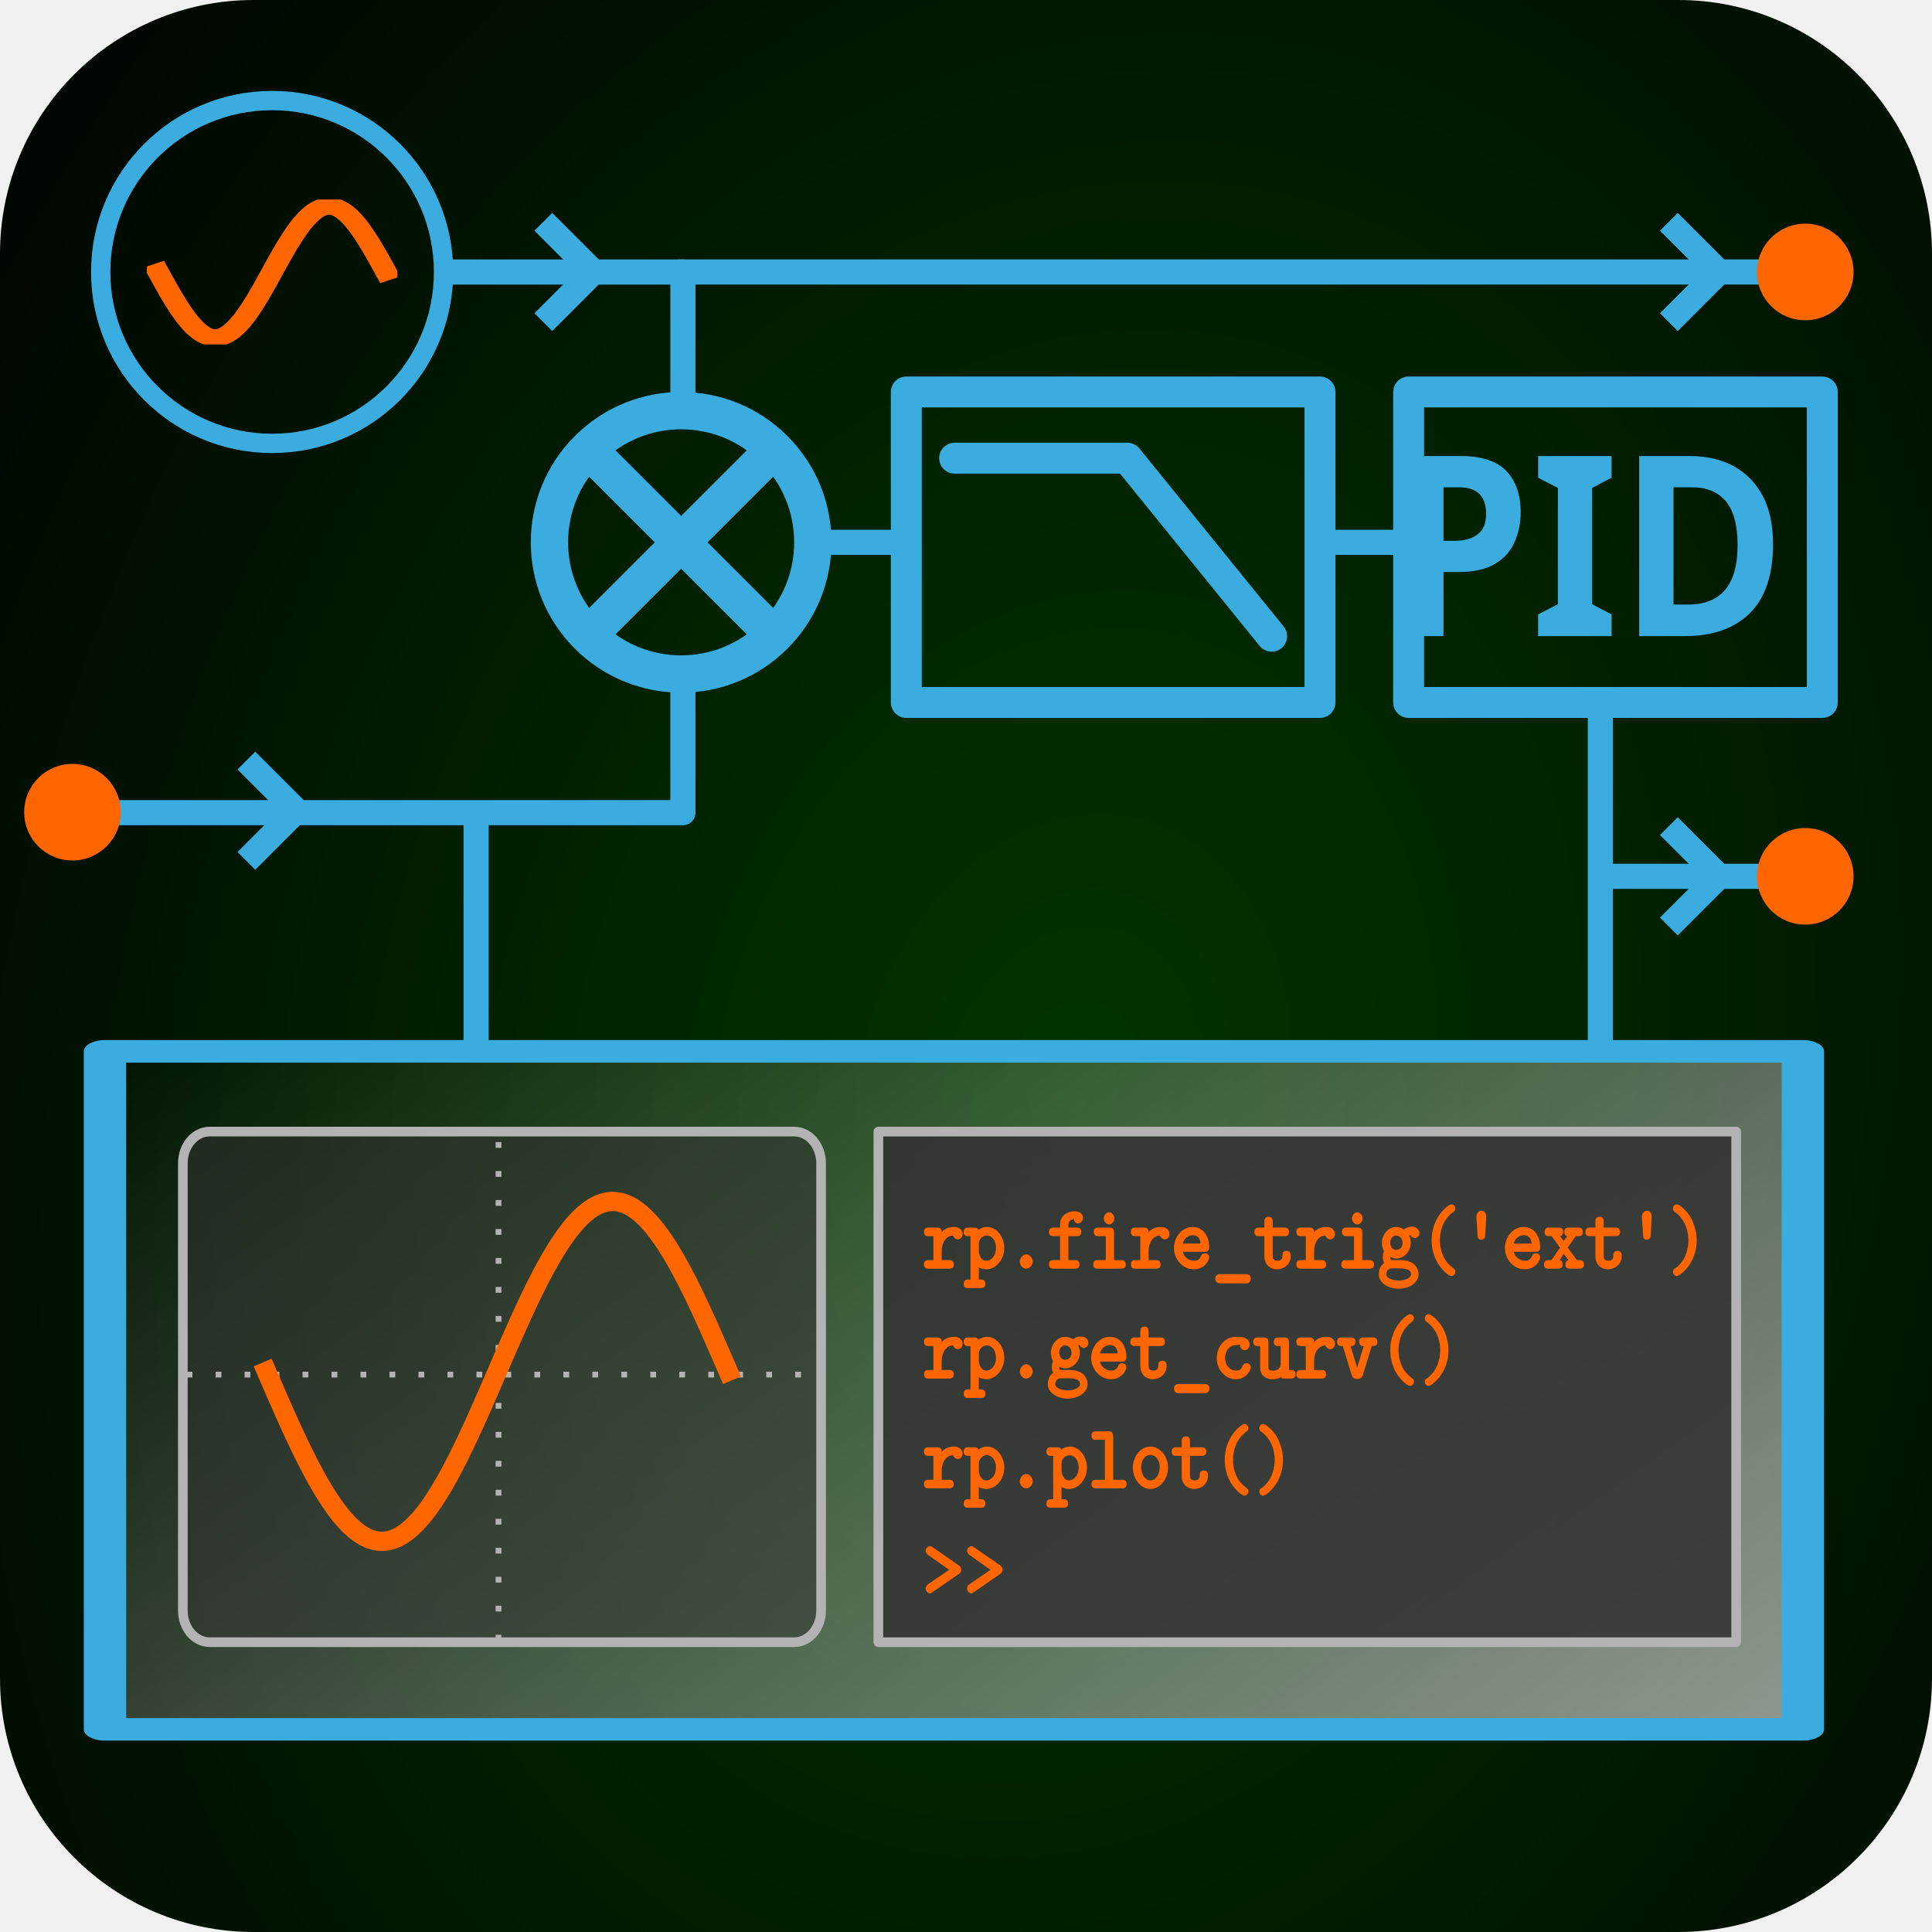
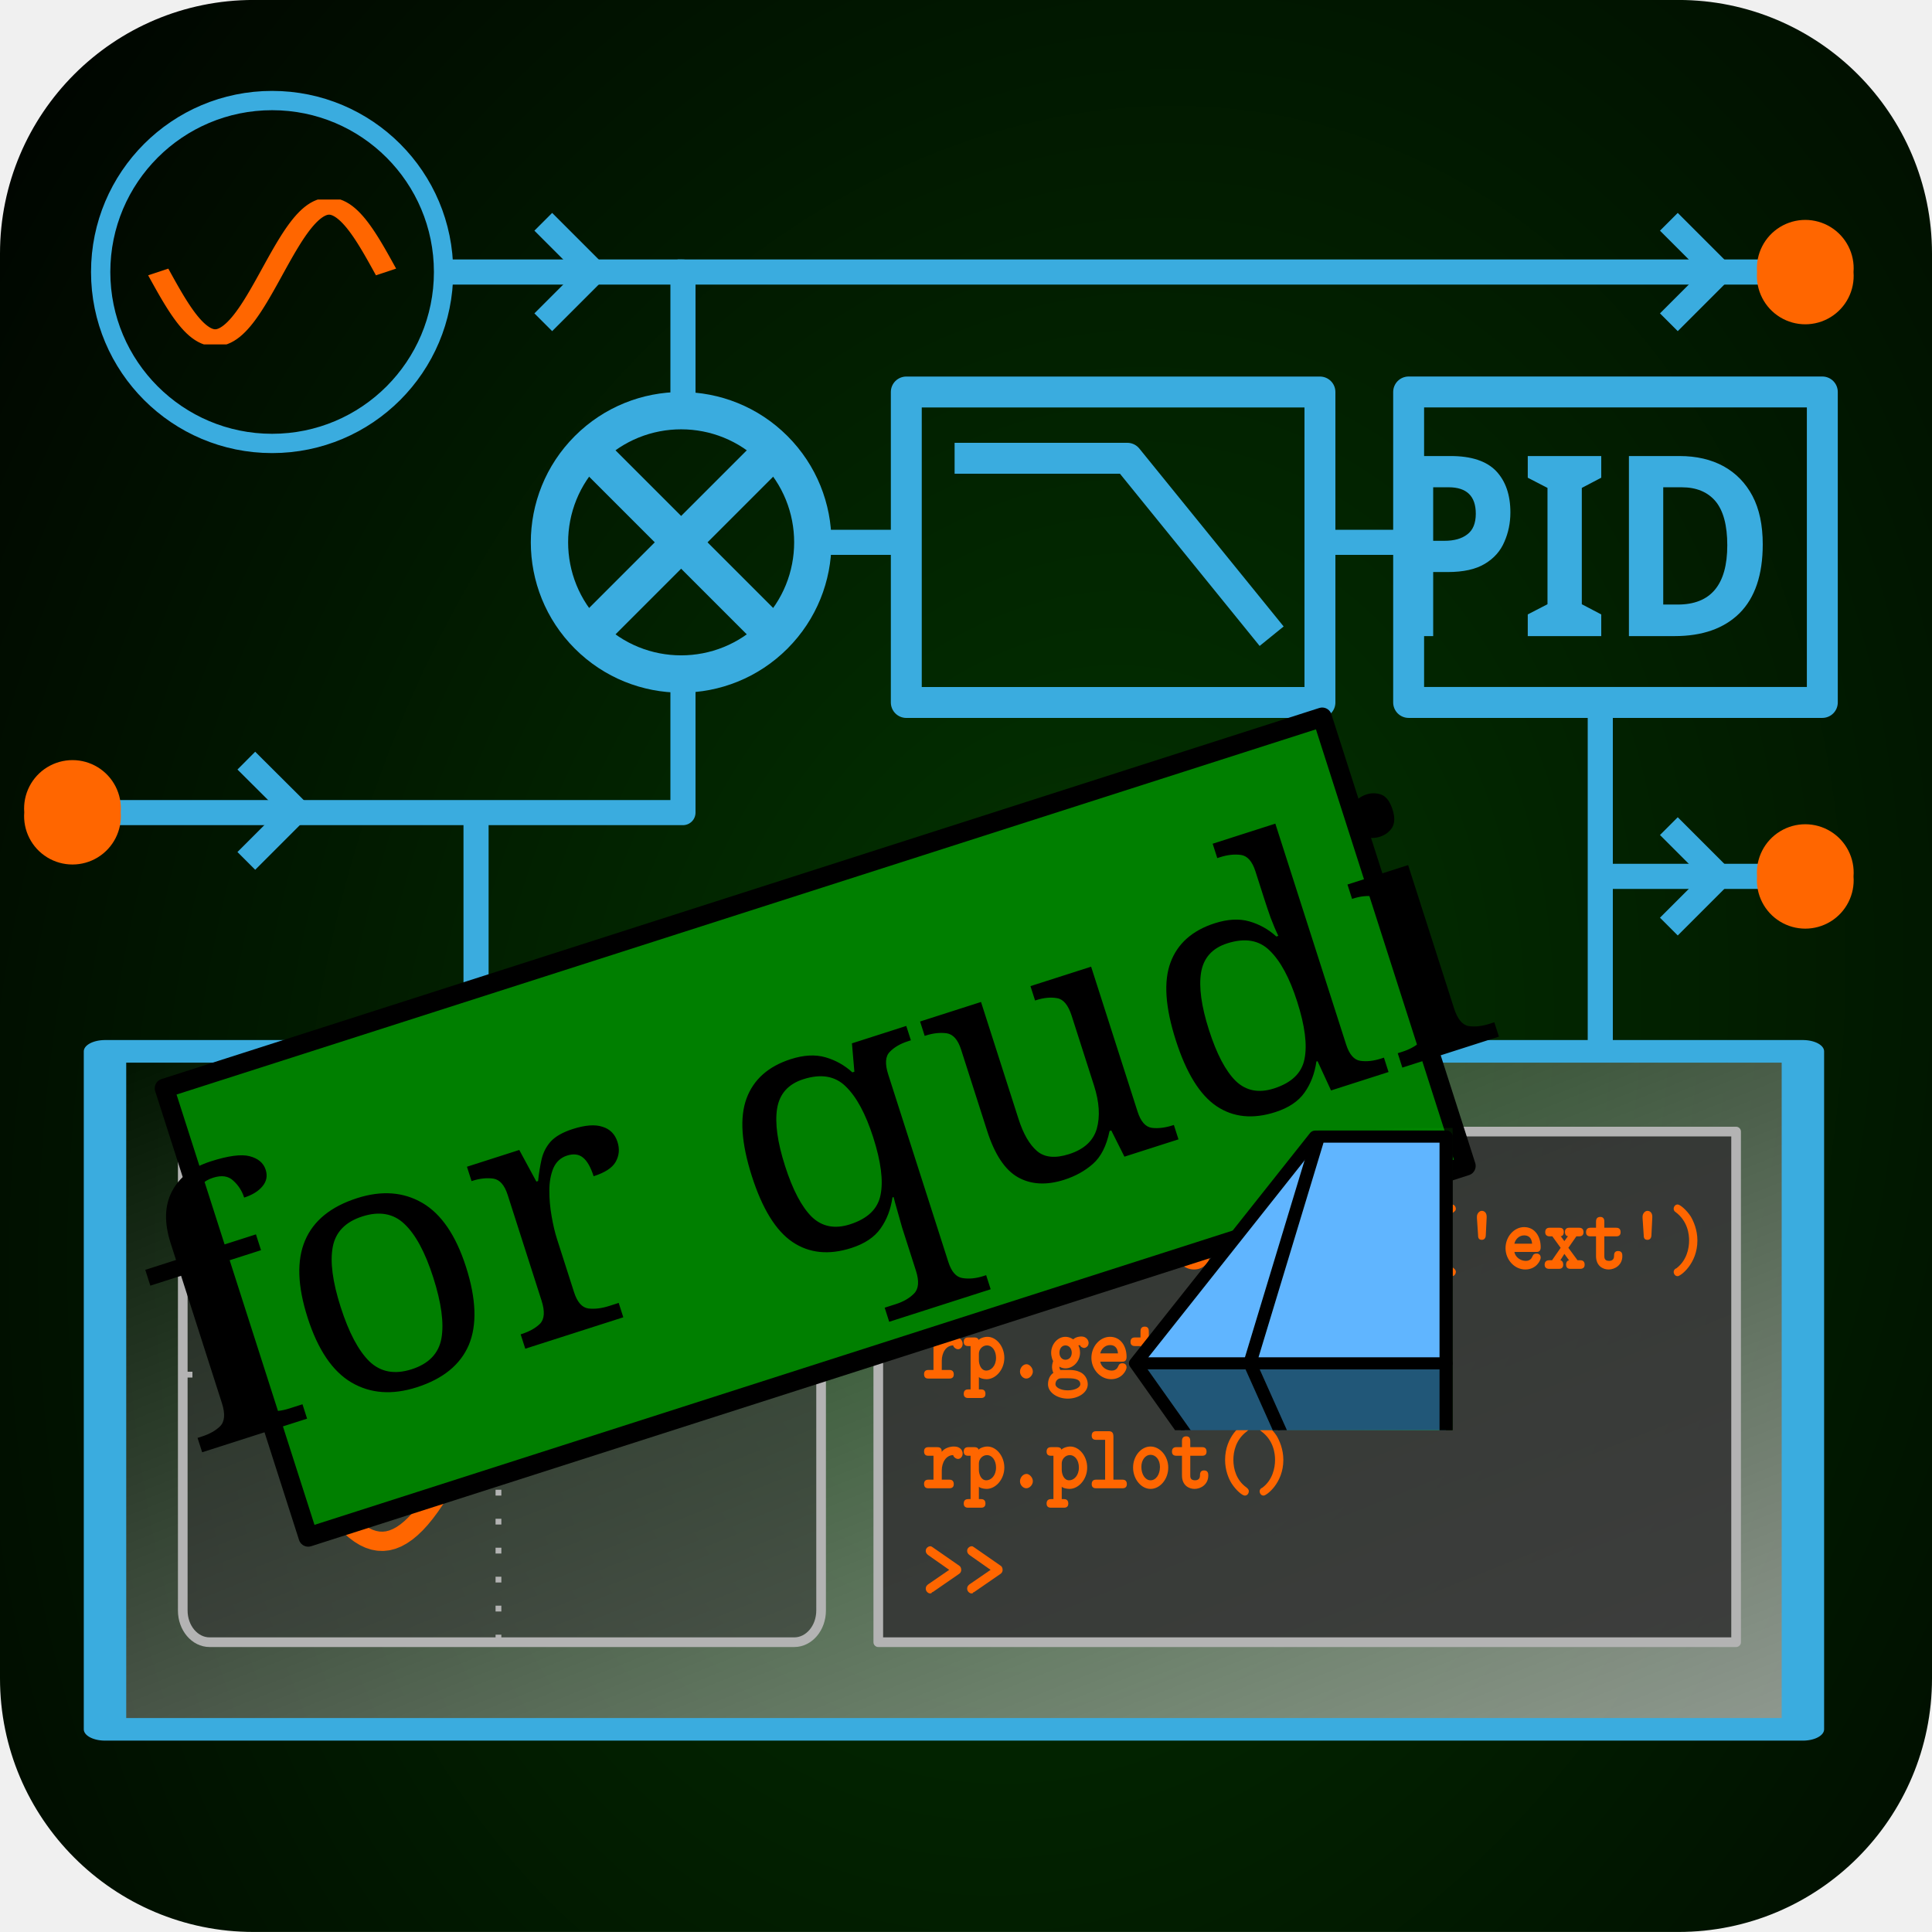
- <svg xmlns="http://www.w3.org/2000/svg" xmlns:xlink="http://www.w3.org/1999/xlink" width="100" height="100" id="svg2" version="1.1">
+ <svg xmlns="http://www.w3.org/2000/svg" xmlns:xlink="http://www.w3.org/1999/xlink" width="100" height="100" version="1.1">
  <defs id="defs4">
+     <clipPath id="pea32239d76">
+       <rect height="266.11" id="rect4527" width="357.12" x="57.6" y="41.47" />
+     </clipPath>
+     <style id="style4177" type="text/css">*{stroke-linecap:butt;stroke-linejoin:round;}</style>
+     <clipPath id="pea32239d76-3">
+       <rect height="266.11" id="rect356" width="357.12" x="57.6" y="41.47" />
+     </clipPath>
+     <clipPath id="clipPath3349">
+       <rect height="266.11" id="rect3351" width="357.12" x="57.6" y="41.47" />
+     </clipPath>
+     <clipPath id="pea32239d76-3-6">
+       <rect height="266.11" id="rect356-7" width="357.12" x="57.6" y="41.47" />
+     </clipPath>
+     <clipPath id="clipPath4907">
+       <rect height="266.11" id="rect4909" width="357.12" x="57.6" y="41.47" />
+     </clipPath>
+     <clipPath id="pea32239d76-3-6-5">
+       <rect height="266.11" id="rect356-7-6" width="357.12" x="57.6" y="41.47" />
+     </clipPath>
+     <clipPath id="pea32239d76-3-6-5-2">
+       <rect height="266.11" id="rect356-7-6-7" width="357.12" x="57.6" y="41.47" />
+     </clipPath>
    <linearGradient id="linearGradient5363">
-       <stop style="stop-color:#ffffff;stop-opacity:0.558;" offset="0" id="stop5365" />
-       <stop style="stop-color:#ffffff;stop-opacity:0;" offset="1" id="stop5367" />
+       <stop id="stop5365" offset="0" stop-color="#ffffff" stop-opacity="0.56" />
+       <stop id="stop5367" offset="1" stop-color="#ffffff" stop-opacity="0" />
    </linearGradient>
    <linearGradient id="linearGradient5171">
-       <stop style="stop-color:#033500;stop-opacity:1;" offset="0" id="stop5173" />
-       <stop style="stop-color:#000000;stop-opacity:1;" offset="1" id="stop5175" />
+       <stop id="stop5173" offset="0" stop-color="#033500" />
+       <stop id="stop5175" offset="1" stop-color="#000000" />
    </linearGradient>
-     <linearGradient id="linearGradient5153">
-       <stop style="stop-color:#002b00;stop-opacity:1;" offset="0" id="stop5155" />
-       <stop style="stop-color:#000000;stop-opacity:1;" offset="1" id="stop5157" />
+     <radialGradient cx="74.62" cy="1030.01" fx="74.62" fy="1030.01" gradientTransform="matrix(0.4948478,-2.010532,1.521479,0.3744608,-1548.52,773.2945)" gradientUnits="userSpaceOnUse" id="radialGradient5177" r="50" xlink:href="#linearGradient5171" />
+     <linearGradient id="linearGradient5369" x1="0.99" x2="0" xlink:href="#linearGradient5363" y1="1" y2="0.01" />
+     <linearGradient id="svg_27">
+       <stop id="svg_38" offset="0" stop-color="#25ff13" />
+       <stop id="svg_37" offset="1" stop-color="#0fc700" stop-opacity="0" />
    </linearGradient>
-     <clipPath id="pea32239d76">
-       <rect id="rect4527" y="41.472" x="57.6" width="357.12" height="266.112" />
-     </clipPath>
-     <style id="style4177" type="text/css">
- *{stroke-linecap:butt;stroke-linejoin:round;}
-   </style>
-     <clipPath id="pea32239d76-3">
-       <rect height="266.112" width="357.12" x="57.6" y="41.472" id="rect356" />
-     </clipPath>
-     <clipPath id="clipPath3349">
-       <rect height="266.112" width="357.12" x="57.6" y="41.472" id="rect3351" />
-     </clipPath>
-     <clipPath id="pea32239d76-3-6">
-       <rect height="266.112" width="357.12" x="57.6" y="41.472" id="rect356-7" />
-     </clipPath>
-     <clipPath id="clipPath4907">
-       <rect height="266.112" width="357.12" x="57.6" y="41.472" id="rect4909" />
-     </clipPath>
-     <clipPath id="pea32239d76-3-6-5">
-       <rect height="266.112" width="357.12" x="57.6" y="41.472" id="rect356-7-6" />
-     </clipPath>
-     <clipPath id="pea32239d76-3-6-5-2">
-       <rect height="266.112" width="357.12" x="57.6" y="41.472" id="rect356-7-6-7" />
-     </clipPath>
-     <radialGradient xlink:href="#linearGradient5171" id="radialGradient5177" cx="74.618" cy="1030.005" fx="74.618" fy="1030.005" r="50" gradientUnits="userSpaceOnUse" gradientTransform="matrix(0.4948478,-2.010532,1.521479,0.3744608,-1548.52,773.2945)" />
-     <linearGradient xlink:href="#linearGradient5363" id="linearGradient5369" x1="3740.271" y1="2110.86" x2="3607.612" y2="2011.633" gradientUnits="userSpaceOnUse" />
+     <radialGradient cx="114.94" cy="163.36" fx="114.94" fy="163.36" gradientTransform="matrix(1,0,0,2.588235,0,-259.4504)" gradientUnits="userSpaceOnUse" id="svg_23" r="42.5" xlink:href="#svg_27" />
+     <symbol height="230" id="svg_40" version="1.1" width="230">
+       <defs id="svg_26">
+         <clipPath clipPathUnits="userSpaceOnUse" id="svg_33">
+           <path d="m0,841.89l595.28,0l0,-841.89l-595.28,0l0,841.89z" id="svg_34" />
+         </clipPath>
+         <clipPath clipPathUnits="userSpaceOnUse" id="svg_28">
+           <path d="m0,841.89l595.28,0l0,-841.89l-595.28,0l0,841.89z" id="svg_29" />
+         </clipPath>
+       </defs>
+       <g display="inline" id="svg_24" transform="translate(28,-444.4835)" />
+       <g display="inline" id="svg_5" transform="translate(28,-444.4835)">
+         <path d="m157.44,163.36a42.5,110 0 0 1 -42.5,110a42.5,110 0 0 1 -42.5,-110a42.5,110 0 0 1 42.5,-110a42.5,110 0 0 1 42.5,110z" fill="url(#svg_23)" id="svg_22" transform="matrix(2,0,0,1.203209,-139.875,363.4559)" />
+         <g id="svg_15" transform="translate(35,5.000003)">
+           <path d="m-60,517.36l95,145l-60,-145l-35,0z" fill="#215778" id="svg_21" stroke="#000000" stroke-width="1px" />
+           <path d="m-60,517.36l35,0l20,-75l-55,75z" fill="#60b5ff" id="svg_20" stroke="#000000" stroke-width="1px" />
+           <path d="m-5,442.36l-55,75l95,145l0,-220l-40,0z" fill="none" id="svg_19" stroke="#000000" stroke-miterlimit="4" stroke-width="4" />
+           <path d="m-60,517.36l95,0" fill="none" id="svg_18" stroke="#000000" stroke-miterlimit="4" stroke-width="4" />
+           <path d="m-25,517.36l60,0l0,145l-60,-145" fill="#215778" id="svg_17" stroke="#000000" stroke-miterlimit="4" stroke-width="4" />
+           <path d="m-25,517.36l21,-75l39,0l0,75l-60,0z" fill="#60b5ff" id="svg_16" stroke="#000000" stroke-miterlimit="4" stroke-width="4" />
+         </g>
+         <g id="svg_7" transform="matrix(-1,0,0,1,409,35)">
+           <g id="svg_8">
+             <path d="m210,487.36l95,145l-60,-145l-35,0z" display="inline" fill="#215778" id="svg_14" stroke="#000000" stroke-width="1px" />
+             <path d="m210,487.36l35,0l20,-75l-55,75z" display="inline" fill="#60b5ff" id="svg_13" stroke="#000000" stroke-width="1px" />
+             <path d="m265,412.36l-55,75l95,145l0,-220l-40,0z" display="inline" fill="none" id="svg_12" stroke="#000000" stroke-miterlimit="4" stroke-width="4" />
+             <path d="m210,487.36l95,0" display="inline" fill="none" id="svg_11" stroke="#000000" stroke-miterlimit="4" stroke-width="4" />
+             <path d="m245,487.36l60,0l0,145l-60,-145" display="inline" fill="#215778" id="svg_10" stroke="#000000" stroke-miterlimit="4" stroke-width="4" />
+             <path d="m245,487.36l21,-75l39,0l0,75l-60,0z" display="inline" fill="#60b5ff" id="svg_9" stroke="#000000" stroke-miterlimit="4" stroke-width="4" />
+           </g>
+         </g>
+         <g id="svg_6" transform="matrix(1.435561,0,0,1.435561,-178.6943,-72.23545)" />
+       </g>
+     </symbol>
  </defs>
-   <g id="layer1" transform="translate(0,-952.3622)" style="stroke-linecap:butt;stroke-linejoin:round;display:inline">
-     <rect style="fill:url(#radialGradient5177);fill-opacity:1;stroke:none" id="rect3004" width="100" height="100" x="0" y="952.362" ry="13.132" rx="13.132" />
-   </g>
-   <g id="layer2" style="stroke-linecap:butt;stroke-linejoin:round">
-     <path id="path40546-8-6" style="color:#000000;fill:none;stroke:#3aacdf;stroke-width:1.3;stroke-linecap:butt;stroke-linejoin:round;stroke-miterlimit:4;stroke-opacity:1;stroke-dasharray:none;stroke-dashoffset:0;marker:none;visibility:visible;display:inline;overflow:visible;enable-background:accumulate" d="m 42.1,28.071 4.603,0" />
-     <path id="path40546-8" style="color:#000000;fill:none;stroke:#3aacdf;stroke-width:1.3;stroke-linecap:butt;stroke-linejoin:round;stroke-miterlimit:4;stroke-opacity:1;stroke-dasharray:none;stroke-dashoffset:0;marker:none;visibility:visible;display:inline;overflow:visible;enable-background:accumulate" d="m 2.997,42.063 32.35,0 0,-7.091 m 0,-14.016 0,-6.876 -12.35,0" />
-     <g id="g40527" transform="matrix(0.1014623,-0.1014623,0.1014623,0.1014623,-421.5268,89.86266)" style="stroke:#3aacdf;stroke-linecap:butt;stroke-linejoin:round;stroke-opacity:1;display:inline">
-       <path transform="matrix(1.979167,0,0,1.979167,-2455.75,-1859.43)" d="m 2556,1922.992 c 0,13.255 -10.745,24 -24,24 -13.255,0 -24,-10.745 -24,-24 0,-13.255 10.745,-24 24,-24 13.255,0 24,10.745 24,24 z" id="path40521" style="color:#000000;fill:none;stroke:#3aacdf;stroke-width:6.803;stroke-linecap:butt;stroke-linejoin:round;stroke-miterlimit:4;stroke-opacity:1;stroke-dasharray:none;stroke-dashoffset:0;marker:none;visibility:visible;display:inline;overflow:visible;enable-background:accumulate" />
-       <path id="path40523" d="m 2555.5,1898.992 0,95" style="color:#000000;fill:none;stroke:#3aacdf;stroke-width:13.464;stroke-linecap:butt;stroke-linejoin:round;stroke-miterlimit:4;stroke-opacity:1;stroke-dasharray:none;stroke-dashoffset:0;marker:none;visibility:visible;display:inline;overflow:visible;enable-background:accumulate" />
-       <path id="path40525" d="m 2508,1946.492 95,0" style="color:#000000;fill:none;stroke:#3aacdf;stroke-width:13.464;stroke-linecap:butt;stroke-linejoin:round;stroke-miterlimit:4;stroke-opacity:1;stroke-dasharray:none;stroke-dashoffset:0;marker:none;visibility:visible;display:inline;overflow:visible;enable-background:accumulate" />
+   <g class="layer">
+     <g display="inline" id="layer1" stroke-linejoin="round" transform="matrix(1, 0, 0, 1, 0, 0) translate(0, -952.362)">
+       <rect fill="url(#radialGradient5177)" height="100" id="rect3004" rx="13.13" ry="13.13" width="100" x="0" y="952.36" />
    </g>
-     <g id="g5131" style="stroke:#3aacdf;stroke-linecap:butt;stroke-linejoin:round;stroke-opacity:1">
-       <rect ry="0" rx="0" y="20.289" x="46.911" height="16.07" width="21.412" id="rect42597" style="color:#000000;fill:none;stroke:#3aacdf;stroke-width:1.6;stroke-linecap:butt;stroke-linejoin:round;stroke-miterlimit:4;stroke-opacity:1;stroke-dasharray:none;stroke-dashoffset:0;marker:none;visibility:visible;display:inline;overflow:visible;enable-background:accumulate" />
-       <path id="path40546-9-8" d="m 49.411,23.715 8.943,0 7.468,9.217" style="color:#000000;fill:none;stroke:#3aacdf;stroke-width:1.6;stroke-linecap:round;stroke-linejoin:round;stroke-miterlimit:4;stroke-opacity:1;stroke-dasharray:none;stroke-dashoffset:0;marker:none;visibility:visible;display:inline;overflow:visible;enable-background:accumulate" />
+     <g id="layer2" stroke-linejoin="round">
+       <path d="m42.1,28.07l4.6,0" display="inline" enable-background="accumulate" fill="none" id="path40546-8-6" stroke="#3aacdf" stroke-dashoffset="0" stroke-linejoin="round" stroke-miterlimit="4" stroke-width="1.3" />
+       <path d="m3,42.06l32.35,0l0,-7.09m0,-14.01l0,-6.88l-12.35,0" display="inline" enable-background="accumulate" fill="none" id="path40546-8" stroke="#3aacdf" stroke-dashoffset="0" stroke-linejoin="round" stroke-miterlimit="4" stroke-width="1.3" />
+       <g display="inline" id="g40527" stroke="#3aacdf" stroke-linejoin="round" transform="matrix(0.1014623,-0.1014623,0.1014623,0.1014623,-421.5268,89.86266)">
+         <path d="m2556,1922.99c0,13.26 -10.75,24 -24,24c-13.25,0 -24,-10.74 -24,-24c0,-13.25 10.75,-24 24,-24c13.25,0 24,10.75 24,24z" display="inline" enable-background="accumulate" fill="none" id="path40521" stroke="#3aacdf" stroke-dashoffset="0" stroke-linejoin="round" stroke-miterlimit="4" stroke-width="6.8" transform="matrix(1.979167,0,0,1.979167,-2455.75,-1859.43)" />
+         <path d="m2555.5,1898.99l0,95" display="inline" enable-background="accumulate" fill="none" id="path40523" stroke="#3aacdf" stroke-dashoffset="0" stroke-linejoin="round" stroke-miterlimit="4" stroke-width="13.46" />
+         <path d="m2508,1946.49l95,0" display="inline" enable-background="accumulate" fill="none" id="path40525" stroke="#3aacdf" stroke-dashoffset="0" stroke-linejoin="round" stroke-miterlimit="4" stroke-width="13.46" />
+       </g>
+       <g id="g5131" stroke="#3aacdf" stroke-linejoin="round">
+         <rect display="inline" fill="none" height="16.07" id="rect42597" stroke="#3aacdf" stroke-dashoffset="0" stroke-linejoin="round" stroke-miterlimit="4" stroke-width="1.6" width="21.41" x="46.91" y="20.29" />
+         <path d="m49.41,23.72l8.94,0l7.47,9.21" display="inline" enable-background="accumulate" fill="none" id="path40546-9-8" stroke="#3aacdf" stroke-dashoffset="0" stroke-linecap="round" stroke-linejoin="round" stroke-miterlimit="4" stroke-width="1.6" />
+       </g>
+       <g id="g4936" stroke-linejoin="round" transform="matrix(0.6285337,0,0,0.6285337,47.73615,-28.61754)">
+         <path d="m-35.86,67.93c0,9.76 -7.91,17.68 -17.68,17.68c-9.76,0 -17.68,-7.92 -17.68,-17.68c0,-9.77 7.92,-17.68 17.68,-17.68c9.77,0 17.68,7.91 17.68,17.68z" fill="none" id="path4934" stroke="#3aacdf" stroke-linejoin="round" stroke-miterlimit="4" stroke-width="1.99" transform="matrix(0.7985549,0,0,0.7985549,-10.78499,13.6837)" />
+         <path clip-path="url(#pea32239d76-3-6)" d="m73.83,174.53l3.28,-7.67l3.28,-7.65l3.28,-7.58l3.28,-7.48l3.28,-7.37l3.28,-7.21l3.28,-7.04l3.28,-6.82l3.28,-6.59l3.28,-6.32l3.28,-6.03l3.27,-5.72l3.28,-5.39l3.28,-5.03l3.28,-4.65l3.28,-4.25l3.28,-3.84l3.28,-3.4l3.28,-2.97l3.28,-2.51l3.28,-2.05l3.28,-1.57l3.28,-1.09l3.28,-0.61l3.28,-0.12l3.28,0.36l3.27,0.85l3.28,1.34l3.28,1.81l3.28,2.28l3.28,2.74l3.28,3.18l3.28,3.63l3.28,4.05l3.28,4.45l3.28,4.84l3.28,5.21l3.28,5.56l3.28,5.88l3.28,6.18l3.28,6.46l3.27,6.7l3.28,6.94l3.28,7.12l3.28,7.3l3.28,7.43l3.28,7.53l3.28,7.62l3.28,7.66l3.28,7.68l3.28,7.66l3.28,7.61l3.28,7.54l3.28,7.43l3.28,7.29l3.28,7.13l3.28,6.93l3.27,6.71l3.28,6.46l3.28,6.18l3.28,5.88l3.28,5.56l3.28,5.2l3.28,4.85l3.28,4.45l3.28,4.05l3.28,3.62l3.28,3.19l3.28,2.74l3.28,2.28l3.28,1.81l3.28,1.33l3.27,0.85l3.28,0.37l3.28,-0.12l3.28,-0.61l3.28,-1.09l3.28,-1.58l3.28,-2.04l3.28,-2.51l3.28,-2.97l3.28,-3.41l3.28,-3.84l3.28,-4.25l3.28,-4.65l3.28,-5.02l3.28,-5.39l3.27,-5.72l3.28,-6.03l3.28,-6.33l3.28,-6.58l3.28,-6.83l3.28,-7.03l3.28,-7.21l3.28,-7.37l3.28,-7.49l3.28,-7.58l3.28,-7.64l3.28,-7.67" fill="none" id="path339-3" stroke="#ff6600" stroke-linecap="square" stroke-linejoin="round" stroke-miterlimit="4" stroke-width="31.26" transform="matrix(0.05778229,0,0,-0.04482431,-67.18395,75.75075)" />
+       </g>
+       <g display="inline" fill="none" id="g42620-1" stroke="#3aacdf" stroke-linejoin="round" transform="matrix(0.1607031,0,0,0.1607031,-506.9059,-302.884)">
+         <g fill="none" id="g42617-8" stroke="#3aacdf" stroke-linejoin="round">
+           <rect display="inline" fill="none" height="100" id="rect42597-7" stroke="#3aacdf" stroke-dashoffset="0" stroke-linejoin="round" stroke-miterlimit="4" stroke-width="9.96" width="133.24" x="3608" y="2010.99" />
+         </g>
+       </g>
+       <text display="inline" fill="#3aacdf" font-family="sans-serif" font-size="2.18px" font-style="normal" font-weight="normal" id="text8331-2-0-8-71-5-4-2" letter-spacing="0px" text-anchor="middle" transform="scale(0.9472477,1.05569)" word-spacing="0px" x="88.17" xml:space="preserve" y="31.19">
+         <tspan fill="#3aacdf" font-family="Korolev" font-size="12.36px" font-style="normal" font-weight="bold" id="tspan57919-2-94-5-3-0" x="88.17" y="31.19">PID</tspan>
+       </text>
+       <path d="m12.75,39.37l2.6,2.59l-2.6,2.6" display="inline" enable-background="accumulate" fill="none" id="path40546-9-0-0-7-7-6-2-2-8-6-3-9-8-0-8-1-7-8-2-8-2-3" stroke="#3aacdf" stroke-dashoffset="0" stroke-linejoin="round" stroke-miterlimit="4" stroke-width="1.3" />
+       <path d="m68.73,28.07l4.6,0" display="inline" enable-background="accumulate" fill="none" id="path40546-8-6-2" stroke="#3aacdf" stroke-dashoffset="0" stroke-linejoin="round" stroke-miterlimit="4" stroke-width="1.3" />
+       <g display="inline" fill="url(#linearGradient5369)" id="g42620-1-9" stroke="#3aacdf" stroke-linejoin="round" stroke-width="0.33" transform="matrix(0.6595831,0,0,0.3509254,-2374.341,-651.2903)">
+         <g fill="url(#linearGradient5369)" id="g42617-8-2" stroke="#3aacdf" stroke-linejoin="round" stroke-width="0.33">
+           <rect display="inline" fill="url(#linearGradient5369)" height="100" id="rect42597-7-4" stroke="#3aacdf" stroke-dashoffset="0" stroke-linejoin="round" stroke-miterlimit="4" stroke-width="3.33" width="133.24" x="3608" y="2010.99" />
+         </g>
+       </g>
+       <rect fill="#333333" fill-opacity="0.52" height="26.43" id="rect5203" rx="1.39" ry="1.64" stroke="#b3b3b3" stroke-dashoffset="0" stroke-linejoin="round" stroke-miterlimit="4" stroke-width="0.5" width="33.04" x="9.46" y="58.57" />
+       <path d="m9.66,71.15l32.79,0" fill="none" id="path5207" stroke="#b3b3b3" stroke-dasharray="0.3, 1.2" stroke-dashoffset="0" stroke-miterlimit="4" stroke-width="0.3" />
+       <path d="m25.8,84.91l0,-26.35" fill="none" id="path5207-4" stroke="#b3b3b3" stroke-dasharray="0.3, 1.2" stroke-dashoffset="0" stroke-miterlimit="4" stroke-width="0.3" />
+       <g id="g4913" stroke="#ff6600" stroke-linejoin="round" transform="matrix(1,0,0,-1,76.25,79.46551)">
+         <path clip-path="url(#pea32239d76-3)" d="m73.83,174.53l3.28,-7.67l3.28,-7.65l3.28,-7.58l3.28,-7.48l3.28,-7.37l3.28,-7.21l3.28,-7.04l3.28,-6.82l3.28,-6.59l3.28,-6.32l3.28,-6.03l3.27,-5.72l3.28,-5.39l3.28,-5.03l3.28,-4.65l3.28,-4.25l3.28,-3.84l3.28,-3.4l3.28,-2.97l3.28,-2.51l3.28,-2.05l3.28,-1.57l3.28,-1.09l3.28,-0.61l3.28,-0.12l3.28,0.36l3.27,0.85l3.28,1.34l3.28,1.81l3.28,2.28l3.28,2.74l3.28,3.18l3.28,3.63l3.28,4.05l3.28,4.45l3.28,4.84l3.28,5.21l3.28,5.56l3.28,5.88l3.28,6.18l3.28,6.46l3.27,6.7l3.28,6.94l3.28,7.12l3.28,7.3l3.28,7.43l3.28,7.53l3.28,7.62l3.28,7.66l3.28,7.68l3.28,7.66l3.28,7.61l3.28,7.54l3.28,7.43l3.28,7.29l3.28,7.13l3.28,6.93l3.27,6.71l3.28,6.46l3.28,6.18l3.28,5.88l3.28,5.56l3.28,5.2l3.28,4.85l3.28,4.45l3.28,4.05l3.28,3.62l3.28,3.19l3.28,2.74l3.28,2.28l3.28,1.81l3.28,1.33l3.27,0.85l3.28,0.37l3.28,-0.12l3.28,-0.61l3.28,-1.09l3.28,-1.58l3.28,-2.04l3.28,-2.51l3.28,-2.97l3.28,-3.41l3.28,-3.84l3.28,-4.25l3.28,-4.65l3.28,-5.02l3.28,-5.39l3.27,-5.72l3.28,-6.03l3.28,-6.33l3.28,-6.58l3.28,-6.83l3.28,-7.03l3.28,-7.21l3.28,-7.37l3.28,-7.49l3.28,-7.58l3.28,-7.64l3.28,-7.67" fill="none" id="path339" stroke="#ff6600" stroke-linecap="square" stroke-linejoin="round" stroke-width="13.71" transform="matrix(0.07361671,0,0,0.07271731,-67.89294,-4.20845)" />
+       </g>
+       <path d="m24.64,42.16l0,12.25" display="inline" enable-background="accumulate" fill="none" id="path40546-8-6-2-5" stroke="#3aacdf" stroke-dashoffset="0" stroke-linejoin="round" stroke-miterlimit="4" stroke-width="1.3" />
+       <path d="m26.16,48.04a1.61,1.61 0 1 1 -3.21,0a1.61,1.61 0 1 1 3.21,0z" fill="#ff6600" id="path5245" transform="matrix(1.555556,0,0,1.555556,-34.44445,-32.68397)" />
+       <path d="m35.07,14.08l58.6,0" display="inline" enable-background="accumulate" fill="none" id="path40546-8-6-2-9" stroke="#3aacdf" stroke-dashoffset="0" stroke-linejoin="round" stroke-miterlimit="4" stroke-width="1.3" />
+       <path d="m26.16,48.04a1.61,1.61 0 1 1 -3.21,0a1.61,1.61 0 1 1 3.21,0z" fill="#ff6600" id="path5245-1" transform="matrix(1.555556,0,0,1.555556,55.24466,-60.64493)" />
+       <path d="m82.83,36.3l0,18.12" display="inline" enable-background="accumulate" fill="none" id="path40546-8-6-2-5-2" stroke="#3aacdf" stroke-dashoffset="0" stroke-linejoin="round" stroke-miterlimit="4" stroke-width="1.3" />
+       <path d="m83.18,45.36l10.49,0" display="inline" enable-background="accumulate" fill="none" id="path40546-8-6-2-8" stroke="#3aacdf" stroke-dashoffset="0" stroke-linejoin="round" stroke-miterlimit="4" stroke-width="1.3" />
+       <path d="m28.12,11.48l2.6,2.6l-2.6,2.6" display="inline" enable-background="accumulate" fill="none" id="path40546-9-0-0-7-7-6-2-2-8-6-3-9-8-0-8-1-7-8-2-8-2-3-9" stroke="#3aacdf" stroke-dashoffset="0" stroke-linejoin="round" stroke-miterlimit="4" stroke-width="1.3" />
+       <path d="m26.16,48.04a1.61,1.61 0 1 1 -3.21,0a1.61,1.61 0 1 1 3.21,0z" fill="#ff6600" id="path5245-1-6" transform="matrix(1.555556,0,0,1.555556,55.24466,-29.36405)" />
+       <rect fill="#333333" fill-opacity="0.88" height="26.43" id="rect5203-7" stroke="#b3b3b3" stroke-dashoffset="0" stroke-linejoin="round" stroke-miterlimit="4" stroke-width="0.5" width="44.4" x="45.46" y="58.57" />
+       <text display="inline" fill="#ff6600" font-family="sans-serif" font-size="0.76px" font-style="normal" font-weight="normal" id="text8331-2-0-8-71-5-4-2-4" letter-spacing="0px" text-anchor="start" transform="scale(0.9472477,1.05569)" word-spacing="0px" x="50.35" xml:space="preserve" y="62.21">
+         <tspan fill="#ff6600" font-family="Latin Modern Mono" font-size="4.31px" font-style="normal" font-weight="bold" id="tspan57919-2-94-5-3-0-0" text-anchor="start" x="50.35" y="62.21">rp.fire_trig('ext')</tspan>
+         <tspan fill="#ff6600" font-family="Latin Modern Mono" font-size="4.31px" font-style="normal" font-weight="bold" id="tspan5396" text-anchor="start" x="50.35" y="67.59">rp.get_curv()</tspan>
+         <tspan fill="#ff6600" font-family="Latin Modern Mono" font-size="4.31px" font-style="normal" font-weight="bold" id="tspan5420" text-anchor="start" x="50.35" y="72.97">rp.plot()</tspan>
+         <tspan fill="#ff6600" font-family="Latin Modern Mono" font-size="4.31px" font-style="normal" font-weight="bold" id="tspan5416" text-anchor="start" x="50.35" y="78.36">&gt;&gt;</tspan>
+         <tspan fill="#ff6600" font-family="Korolev" font-size="4.31px" font-style="normal" font-weight="bold" id="tspan5394" text-anchor="start" x="50.35" y="83.74" />
+       </text>
+       <path d="m86.38,42.76l2.6,2.6l-2.6,2.6" display="inline" enable-background="accumulate" fill="none" id="path40546-9-0-0-7-7-6-2-2-8-6-3-9-8-0-8-1-7-8-2-8-2-3-7" stroke="#3aacdf" stroke-dashoffset="0" stroke-linejoin="round" stroke-miterlimit="4" stroke-width="1.3" />
+       <path d="m86.38,11.48l2.6,2.6l-2.6,2.6" display="inline" enable-background="accumulate" fill="none" id="path40546-9-0-0-7-7-6-2-2-8-6-3-9-8-0-8-1-7-8-2-8-2-3-7-1" stroke="#3aacdf" stroke-dashoffset="0" stroke-linejoin="round" stroke-miterlimit="4" stroke-width="1.3" />
    </g>
-     <g id="g4936" transform="matrix(0.6285337,0,0,0.6285337,47.73615,-28.61754)" style="stroke-linecap:butt;stroke-linejoin:round">
-       <path transform="matrix(0.7985549,0,0,0.7985549,-10.78499,13.6837)" d="m -35.86,67.928 c 0,9.763 -7.915,17.678 -17.678,17.678 -9.763,0 -17.678,-7.915 -17.678,-17.678 0,-9.763 7.915,-17.678 17.678,-17.678 9.763,0 17.678,7.915 17.678,17.678 z" id="path4934" style="fill:none;stroke:#3aacdf;stroke-width:1.992;stroke-linecap:butt;stroke-linejoin:round;stroke-miterlimit:4;stroke-opacity:1;stroke-dasharray:none" />
-       <path id="path339-3" style="fill:none;stroke:#ff6600;stroke-width:31.262;stroke-linecap:square;stroke-linejoin:round;stroke-miterlimit:4;stroke-opacity:1;stroke-dasharray:none" d="m 73.833,174.528 3.279,-7.673 3.279,-7.642 3.279,-7.58 3.279,-7.488 3.279,-7.366 3.279,-7.214 3.279,-7.033 3.279,-6.823 3.279,-6.586 3.279,-6.323 3.279,-6.034 3.279,-5.721 3.279,-5.385 3.279,-5.027 3.279,-4.649 3.279,-4.252 3.279,-3.838 3.279,-3.409 3.279,-2.966 3.279,-2.511 3.279,-2.046 3.279,-1.572 3.279,-1.092 3.279,-0.608 3.279,-0.122 3.279,0.365 3.279,0.851 3.279,1.333 3.279,1.81 3.279,2.279 3.279,2.74 3.279,3.189 3.279,3.625 3.279,4.047 3.279,4.453 3.279,4.84 3.279,5.209 3.279,5.556 3.279,5.881 3.279,6.182 3.279,6.458 3.279,6.708 3.279,6.931 3.279,7.127 3.279,7.293 3.279,7.431 3.279,7.538 3.279,7.615 3.279,7.661 3.279,7.677 3.279,7.661 3.279,7.615 3.279,7.538 3.279,7.431 3.279,7.293 3.279,7.127 3.279,6.931 3.279,6.708 3.279,6.458 3.279,6.182 3.279,5.881 3.279,5.556 3.279,5.209 3.279,4.84 3.279,4.453 3.279,4.047 3.279,3.625 3.279,3.189 3.279,2.74 3.279,2.279 3.279,1.81 3.279,1.333 3.279,0.851 3.279,0.365 3.279,-0.122 3.279,-0.608 3.279,-1.092 3.279,-1.572 3.279,-2.046 3.279,-2.511 3.279,-2.966 3.279,-3.409 3.279,-3.838 3.279,-4.252 3.279,-4.649 3.279,-5.027 3.279,-5.385 3.279,-5.721 3.279,-6.034 3.279,-6.323 3.279,-6.586 3.279,-6.823 3.279,-7.033 3.279,-7.214 3.279,-7.366 3.279,-7.488 3.279,-7.58 3.279,-7.642 3.279,-7.673" clip-path="url(#pea32239d76-3-6)" transform="matrix(0.05778229,0,0,-0.04482431,-67.18395,75.75075)" />
+     <g display="none" id="layer3" stroke-linejoin="round">
+       <g id="g3832" stroke-linejoin="round" transform="matrix(1.510951,-0.4048581,0.4048581,1.510951,134.9546,-35.12292)">
+         <rect fill="#ffffff" height="18.44" id="rect3062" rx="3.54" ry="3.54" stroke="#800000" stroke-dashoffset="0" stroke-linecap="round" stroke-linejoin="round" stroke-miterlimit="4" stroke-width="1.92" width="44.7" x="-88.89" y="29.29" />
+         <rect fill="#333333" height="35.61" id="rect3058" stroke="#000000" stroke-linejoin="round" stroke-miterlimit="4" stroke-width="0.64" width="75.51" x="-106.82" y="-4.05" />DEBUG</g>
    </g>
-     <g id="g42620-1" transform="matrix(0.1607031,0,0,0.1607031,-506.9059,-302.884)" style="fill:none;stroke:#3aacdf;stroke-linecap:butt;stroke-linejoin:round;stroke-opacity:1;display:inline">
-       <g id="g42617-8" style="fill:none;stroke:#3aacdf;stroke-linecap:butt;stroke-linejoin:round;stroke-opacity:1">
-         <rect style="color:#000000;fill:none;stroke:#3aacdf;stroke-width:9.956;stroke-linecap:butt;stroke-linejoin:round;stroke-miterlimit:4;stroke-opacity:1;stroke-dasharray:none;stroke-dashoffset:0;marker:none;visibility:visible;display:inline;overflow:visible;enable-background:accumulate" id="rect42597-7" width="133.237" height="100" x="3608" y="2010.992" rx="0" ry="0" />
-       </g>
+     <g display="none" id="g3873" stroke-linejoin="round">
+       <g id="g3875" stroke-linejoin="round" transform="matrix(1.510951,-0.4048581,0.4048581,1.510951,130.8077,-34.01177)">
+         <rect fill="#ffffff" height="18.44" id="rect3877" rx="3.54" ry="3.54" stroke="#800000" stroke-dashoffset="0" stroke-linecap="round" stroke-linejoin="round" stroke-miterlimit="4" stroke-width="1.92" width="50.19" x="-88.89" y="29.29" />
+         <rect fill="#333333" height="35.61" id="rect3883" stroke="#000000" stroke-linejoin="round" stroke-miterlimit="4" stroke-width="0.64" width="75.51" x="-106.82" y="-4.05" />RELOAD</g>
    </g>
-     <text transform="scale(0.9472477,1.05569)" xml:space="preserve" style="font-size:2.181px;font-style:normal;font-weight:normal;text-align:center;line-height:0%;letter-spacing:0px;word-spacing:0px;text-anchor:middle;fill:#3aacdf;fill-opacity:1;stroke:none;display:inline;font-family:sans-serif" x="88.17" y="31.187" id="text8331-2-0-8-71-5-4-2">
-       <tspan x="88.17" y="31.187" id="tspan57919-2-94-5-3-0" style="font-size:12.362px;font-style:normal;font-variant:normal;font-weight:bold;font-stretch:normal;line-height:1.25;fill:#3aacdf;fill-opacity:1;font-family:Korolev;-inkscape-font-specification:Korolev Bold">PID</tspan>
-     </text>
-     <path id="path40546-9-0-0-7-7-6-2-2-8-6-3-9-8-0-8-1-7-8-2-8-2-3" style="color:#000000;fill:none;stroke:#3aacdf;stroke-width:1.302;stroke-linecap:butt;stroke-linejoin:round;stroke-miterlimit:4;stroke-opacity:1;stroke-dasharray:none;stroke-dashoffset:0;marker:none;visibility:visible;display:inline;overflow:visible;enable-background:accumulate" d="m 12.752,39.366 2.598,2.598 -2.598,2.598" />
-     <path id="path40546-8-6-2" style="color:#000000;fill:none;stroke:#3aacdf;stroke-width:1.3;stroke-linecap:butt;stroke-linejoin:round;stroke-miterlimit:4;stroke-opacity:1;stroke-dasharray:none;stroke-dashoffset:0;marker:none;visibility:visible;display:inline;overflow:visible;enable-background:accumulate" d="m 68.732,28.071 4.603,0" />
-     <g id="g42620-1-9" transform="matrix(0.6595831,0,0,0.3509254,-2374.341,-651.2903)" style="fill:url(#linearGradient5369);fill-opacity:1;stroke:#3aacdf;stroke-width:0.334;stroke-linecap:butt;stroke-linejoin:round;stroke-opacity:1;display:inline">
-       <g id="g42617-8-2" style="fill:url(#linearGradient5369);fill-opacity:1;stroke:#3aacdf;stroke-width:0.334;stroke-linecap:butt;stroke-linejoin:round;stroke-opacity:1">
-         <rect style="color:#000000;fill:url(#linearGradient5369);fill-opacity:1;stroke:#3aacdf;stroke-width:3.326;stroke-linecap:butt;stroke-linejoin:round;stroke-miterlimit:4;stroke-opacity:1;stroke-dasharray:none;stroke-dashoffset:0;marker:none;visibility:visible;display:inline;overflow:visible;enable-background:accumulate" id="rect42597-7-4" width="133.237" height="100" x="3608" y="2010.992" rx="0" ry="0" />
-       </g>
+     <g id="svg_3" transform="translate(-108.049, 0.243902) rotate(-17.7713, 150.244, 58.0976)">
+       <rect fill="#007f00" height="24.39" id="svg_1" stroke="#000000" stroke-dasharray="null" stroke-linecap="null" stroke-linejoin="null" stroke-opacity="null" width="62.93" x="118.78" y="45.9" />
+       <text fill="#000000" fill-opacity="null" font-family="Serif" font-size="18.45" id="svg_2" stroke="#000000" stroke-dasharray="null" stroke-linecap="null" stroke-linejoin="null" stroke-opacity="null" stroke-width="0" text-anchor="middle" x="150" xml:space="preserve" y="64.44">for qudi</text>
    </g>
-     <rect style="fill:#333333;fill-opacity:0.517;stroke:#b3b3b3;stroke-width:0.5;stroke-linecap:butt;stroke-linejoin:round;stroke-miterlimit:4;stroke-opacity:1;stroke-dasharray:none;stroke-dashoffset:0" id="rect5203" width="33.036" height="26.429" x="9.464" y="58.571" rx="1.389" ry="1.641" />
-     <path style="fill:none;stroke:#b3b3b3;stroke-width:0.3;stroke-linecap:butt;stroke-linejoin:miter;stroke-miterlimit:4;stroke-opacity:1;stroke-dasharray:0.3, 1.2;stroke-dashoffset:0" d="m 9.66,71.148 32.794,0" id="path5207" />
-     <path style="fill:none;stroke:#b3b3b3;stroke-width:0.3;stroke-linecap:butt;stroke-linejoin:miter;stroke-miterlimit:4;stroke-opacity:1;stroke-dasharray:0.3, 1.2;stroke-dashoffset:0" d="m 25.804,84.913 0,-26.352" id="path5207-4" />
-     <g id="g4913" transform="matrix(1,0,0,-1,76.25,79.46551)" style="stroke:#ff6600;stroke-linecap:butt;stroke-linejoin:round;stroke-opacity:1">
-       <path id="path339" style="fill:none;stroke:#ff6600;stroke-width:13.71;stroke-linecap:square;stroke-linejoin:round;stroke-opacity:1" d="m 73.833,174.528 3.279,-7.673 3.279,-7.642 3.279,-7.58 3.279,-7.488 3.279,-7.366 3.279,-7.214 3.279,-7.033 3.279,-6.823 3.279,-6.586 3.279,-6.323 3.279,-6.034 3.279,-5.721 3.279,-5.385 3.279,-5.027 3.279,-4.649 3.279,-4.252 3.279,-3.838 3.279,-3.409 3.279,-2.966 3.279,-2.511 3.279,-2.046 3.279,-1.572 3.279,-1.092 3.279,-0.608 3.279,-0.122 3.279,0.365 3.279,0.851 3.279,1.333 3.279,1.81 3.279,2.279 3.279,2.74 3.279,3.189 3.279,3.625 3.279,4.047 3.279,4.453 3.279,4.84 3.279,5.209 3.279,5.556 3.279,5.881 3.279,6.182 3.279,6.458 3.279,6.708 3.279,6.931 3.279,7.127 3.279,7.293 3.279,7.431 3.279,7.538 3.279,7.615 3.279,7.661 3.279,7.677 3.279,7.661 3.279,7.615 3.279,7.538 3.279,7.431 3.279,7.293 3.279,7.127 3.279,6.931 3.279,6.708 3.279,6.458 3.279,6.182 3.279,5.881 3.279,5.556 3.279,5.209 3.279,4.84 3.279,4.453 3.279,4.047 3.279,3.625 3.279,3.189 3.279,2.74 3.279,2.279 3.279,1.81 3.279,1.333 3.279,0.851 3.279,0.365 3.279,-0.122 3.279,-0.608 3.279,-1.092 3.279,-1.572 3.279,-2.046 3.279,-2.511 3.279,-2.966 3.279,-3.409 3.279,-3.838 3.279,-4.252 3.279,-4.649 3.279,-5.027 3.279,-5.385 3.279,-5.721 3.279,-6.034 3.279,-6.323 3.279,-6.586 3.279,-6.823 3.279,-7.033 3.279,-7.214 3.279,-7.366 3.279,-7.488 3.279,-7.58 3.279,-7.642 3.279,-7.673" clip-path="url(#pea32239d76-3)" transform="matrix(0.07361671,0,0,0.07271731,-67.89294,-4.20845)" />
-     </g>
-     <path id="path40546-8-6-2-5" style="color:#000000;fill:none;stroke:#3aacdf;stroke-width:1.3;stroke-linecap:butt;stroke-linejoin:round;stroke-miterlimit:4;stroke-opacity:1;stroke-dasharray:none;stroke-dashoffset:0;marker:none;visibility:visible;display:inline;overflow:visible;enable-background:accumulate" d="m 24.643,42.163 0,12.245" />
-     <path style="fill:#ff6600;fill-opacity:1;stroke:none" id="path5245" d="m 26.161,48.036 a 1.607,1.607 0 1 1 -3.214,0 1.607,1.607 0 1 1 3.214,0 z" transform="matrix(1.555556,0,0,1.555556,-34.44445,-32.68397)" />
-     <path id="path40546-8-6-2-9" style="color:#000000;fill:none;stroke:#3aacdf;stroke-width:1.3;stroke-linecap:butt;stroke-linejoin:round;stroke-miterlimit:4;stroke-opacity:1;stroke-dasharray:none;stroke-dashoffset:0;marker:none;visibility:visible;display:inline;overflow:visible;enable-background:accumulate" d="m 35.069,14.077 58.603,0" />
-     <path style="fill:#ff6600;fill-opacity:1;stroke:none" id="path5245-1" d="m 26.161,48.036 a 1.607,1.607 0 1 1 -3.214,0 1.607,1.607 0 1 1 3.214,0 z" transform="matrix(1.555556,0,0,1.555556,55.24466,-60.64493)" />
-     <path id="path40546-8-6-2-5-2" style="color:#000000;fill:none;stroke:#3aacdf;stroke-width:1.3;stroke-linecap:butt;stroke-linejoin:round;stroke-miterlimit:4;stroke-opacity:1;stroke-dasharray:none;stroke-dashoffset:0;marker:none;visibility:visible;display:inline;overflow:visible;enable-background:accumulate" d="m 82.833,36.299 0,18.119" />
-     <path id="path40546-8-6-2-8" style="color:#000000;fill:none;stroke:#3aacdf;stroke-width:1.3;stroke-linecap:butt;stroke-linejoin:round;stroke-miterlimit:4;stroke-opacity:1;stroke-dasharray:none;stroke-dashoffset:0;marker:none;visibility:visible;display:inline;overflow:visible;enable-background:accumulate" d="m 83.183,45.358 10.489,0" />
-     <path id="path40546-9-0-0-7-7-6-2-2-8-6-3-9-8-0-8-1-7-8-2-8-2-3-9" style="color:#000000;fill:none;stroke:#3aacdf;stroke-width:1.302;stroke-linecap:butt;stroke-linejoin:round;stroke-miterlimit:4;stroke-opacity:1;stroke-dasharray:none;stroke-dashoffset:0;marker:none;visibility:visible;display:inline;overflow:visible;enable-background:accumulate" d="m 28.122,11.479 2.598,2.598 -2.598,2.598" />
-     <path style="fill:#ff6600;fill-opacity:1;stroke:none" id="path5245-1-6" d="m 26.161,48.036 a 1.607,1.607 0 1 1 -3.214,0 1.607,1.607 0 1 1 3.214,0 z" transform="matrix(1.555556,0,0,1.555556,55.24466,-29.36405)" />
-     <rect style="fill:#333333;fill-opacity:0.882;stroke:#b3b3b3;stroke-width:0.5;stroke-linecap:butt;stroke-linejoin:round;stroke-miterlimit:4;stroke-opacity:1;stroke-dasharray:none;stroke-dashoffset:0" id="rect5203-7" width="44.4" height="26.429" x="45.464" y="58.571" rx="0" ry="0" />
-     <text transform="scale(0.9472477,1.05569)" xml:space="preserve" style="font-size:0.76px;font-style:normal;font-weight:normal;text-align:start;line-height:0%;letter-spacing:0px;word-spacing:0px;text-anchor:start;fill:#ff6600;fill-opacity:1;stroke:none;display:inline;font-family:sans-serif" x="50.347" y="62.205" id="text8331-2-0-8-71-5-4-2-4">
-       <tspan x="50.347" y="62.205" id="tspan57919-2-94-5-3-0-0" style="font-size:4.307px;font-style:normal;font-variant:normal;font-weight:bold;font-stretch:normal;text-align:start;line-height:1.25;text-anchor:start;fill:#ff6600;fill-opacity:1;stroke:none;font-family:Latin Modern Mono;-inkscape-font-specification:Latin Modern Mono Bold">rp.fire_trig('ext')</tspan>
-       <tspan x="50.347" y="67.589" style="font-size:4.307px;font-style:normal;font-variant:normal;font-weight:bold;font-stretch:normal;text-align:start;line-height:1.25;text-anchor:start;fill:#ff6600;fill-opacity:1;stroke:none;font-family:Latin Modern Mono;-inkscape-font-specification:Latin Modern Mono Bold" id="tspan5396">rp.get_curv()</tspan>
-       <tspan x="50.347" y="72.973" style="font-size:4.307px;font-style:normal;font-variant:normal;font-weight:bold;font-stretch:normal;text-align:start;line-height:1.25;text-anchor:start;fill:#ff6600;fill-opacity:1;stroke:none;font-family:Latin Modern Mono;-inkscape-font-specification:Latin Modern Mono Bold" id="tspan5420">rp.plot()</tspan>
-       <tspan x="50.347" y="78.357" style="font-size:4.307px;font-style:normal;font-variant:normal;font-weight:bold;font-stretch:normal;text-align:start;line-height:1.25;text-anchor:start;fill:#ff6600;fill-opacity:1;stroke:none;font-family:Latin Modern Mono;-inkscape-font-specification:Latin Modern Mono Bold" id="tspan5416">&gt;&gt;</tspan>
-       <tspan x="50.347" y="83.741" style="font-size:4.307px;font-style:normal;font-variant:normal;font-weight:bold;font-stretch:normal;text-align:start;line-height:1.25;text-anchor:start;fill:#ff6600;fill-opacity:1;stroke:none;font-family:Korolev;-inkscape-font-specification:Korolev Bold" id="tspan5394" />
-     </text>
-     <path id="path40546-9-0-0-7-7-6-2-2-8-6-3-9-8-0-8-1-7-8-2-8-2-3-7" style="color:#000000;fill:none;stroke:#3aacdf;stroke-width:1.302;stroke-linecap:butt;stroke-linejoin:round;stroke-miterlimit:4;stroke-opacity:1;stroke-dasharray:none;stroke-dashoffset:0;marker:none;visibility:visible;display:inline;overflow:visible;enable-background:accumulate" d="m 86.379,42.76 2.598,2.598 -2.598,2.598" />
-     <path id="path40546-9-0-0-7-7-6-2-2-8-6-3-9-8-0-8-1-7-8-2-8-2-3-7-1" style="color:#000000;fill:none;stroke:#3aacdf;stroke-width:1.302;stroke-linecap:butt;stroke-linejoin:round;stroke-miterlimit:4;stroke-opacity:1;stroke-dasharray:none;stroke-dashoffset:0;marker:none;visibility:visible;display:inline;overflow:visible;enable-background:accumulate" d="m 86.379,11.479 2.598,2.598 -2.598,2.598" />
-   </g>
-   <g id="layer3" style="stroke-linecap:butt;stroke-linejoin:round;display:none">
-     <g id="g3832" transform="matrix(1.510951,-0.4048581,0.4048581,1.510951,134.9546,-35.12292)" style="stroke-linecap:butt;stroke-linejoin:round">
-       <rect rx="3.536" ry="3.536" y="29.289" x="-88.893" height="18.435" width="44.699" id="rect3062" style="fill:#ffffff;fill-opacity:1;stroke:#800000;stroke-width:1.918;stroke-linecap:round;stroke-linejoin:round;stroke-miterlimit:4;stroke-opacity:1;stroke-dasharray:none;stroke-dashoffset:0" />
-       <flowRoot transform="translate(22.17331,36.76322)" style="font-size:10px;font-style:normal;font-variant:normal;font-weight:normal;font-stretch:normal;line-height:125%;letter-spacing:0px;word-spacing:0px;fill:#333333;fill-opacity:1;stroke:#000000;stroke-width:0.639;stroke-linecap:butt;stroke-linejoin:round;stroke-miterlimit:4;stroke-dasharray:none;font-family:Trebuchet MS;-inkscape-font-specification:Trebuchet MS" id="flowRoot3054" xml:space="preserve">
-         <flowRegion style="stroke-width:0.32;stroke-linecap:butt;stroke-linejoin:round" id="flowRegion3056">
-           <rect style="fill:#333333;stroke:#000000;stroke-width:0.639;stroke-linecap:butt;stroke-linejoin:round;stroke-miterlimit:4;stroke-dasharray:none" y="-4.046" x="-106.824" height="35.608" width="75.509" id="rect3058" />
-         </flowRegion>
-         <flowPara style="font-style:normal;font-variant:normal;font-weight:600;font-stretch:normal;fill:#333333;stroke:#000000;stroke-width:0.639;stroke-linecap:butt;stroke-linejoin:round;stroke-miterlimit:4;stroke-dasharray:none;font-family:FreeSans;-inkscape-font-specification:FreeSans Semi-Bold" id="flowPara3060">DEBUG</flowPara>
-       </flowRoot>
-     </g>
-   </g>
-   <g id="g3873" style="stroke-linecap:butt;stroke-linejoin:round;display:none">
-     <g style="stroke-linecap:butt;stroke-linejoin:round" transform="matrix(1.510951,-0.4048581,0.4048581,1.510951,130.8077,-34.01177)" id="g3875">
-       <rect style="fill:#ffffff;fill-opacity:1;stroke:#800000;stroke-width:1.918;stroke-linecap:round;stroke-linejoin:round;stroke-miterlimit:4;stroke-opacity:1;stroke-dasharray:none;stroke-dashoffset:0" id="rect3877" width="50.188" height="18.435" x="-88.893" y="29.289" ry="3.536" rx="3.536" />
-       <flowRoot xml:space="preserve" id="flowRoot3879" style="font-size:10px;font-style:normal;font-variant:normal;font-weight:normal;font-stretch:normal;line-height:125%;letter-spacing:0px;word-spacing:0px;fill:#333333;fill-opacity:1;stroke:#000000;stroke-width:0.639;stroke-linecap:butt;stroke-linejoin:round;stroke-miterlimit:4;stroke-dasharray:none;font-family:Trebuchet MS;-inkscape-font-specification:Trebuchet MS" transform="translate(21.77136,36.75322)">
-         <flowRegion id="flowRegion3881" style="stroke-width:0.32;stroke-linecap:butt;stroke-linejoin:round">
-           <rect id="rect3883" width="75.509" height="35.608" x="-106.824" y="-4.046" style="fill:#333333;stroke:#000000;stroke-width:0.639;stroke-linecap:butt;stroke-linejoin:round;stroke-miterlimit:4;stroke-dasharray:none" />
-         </flowRegion>
-         <flowPara id="flowPara3885" style="font-style:normal;font-variant:normal;font-weight:600;font-stretch:normal;fill:#333333;stroke:#000000;stroke-width:0.639;stroke-linecap:butt;stroke-linejoin:round;stroke-miterlimit:4;stroke-dasharray:none;font-family:FreeSans;-inkscape-font-specification:FreeSans Semi-Bold">RELOAD</flowPara>
-       </flowRoot>
-     </g>
+     <use id="svg_41" transform="matrix(0.169226, 0, 0, 0.15645, 58.2643, 58.3814)" xlink:href="#svg_40" />
  </g>
</svg>
